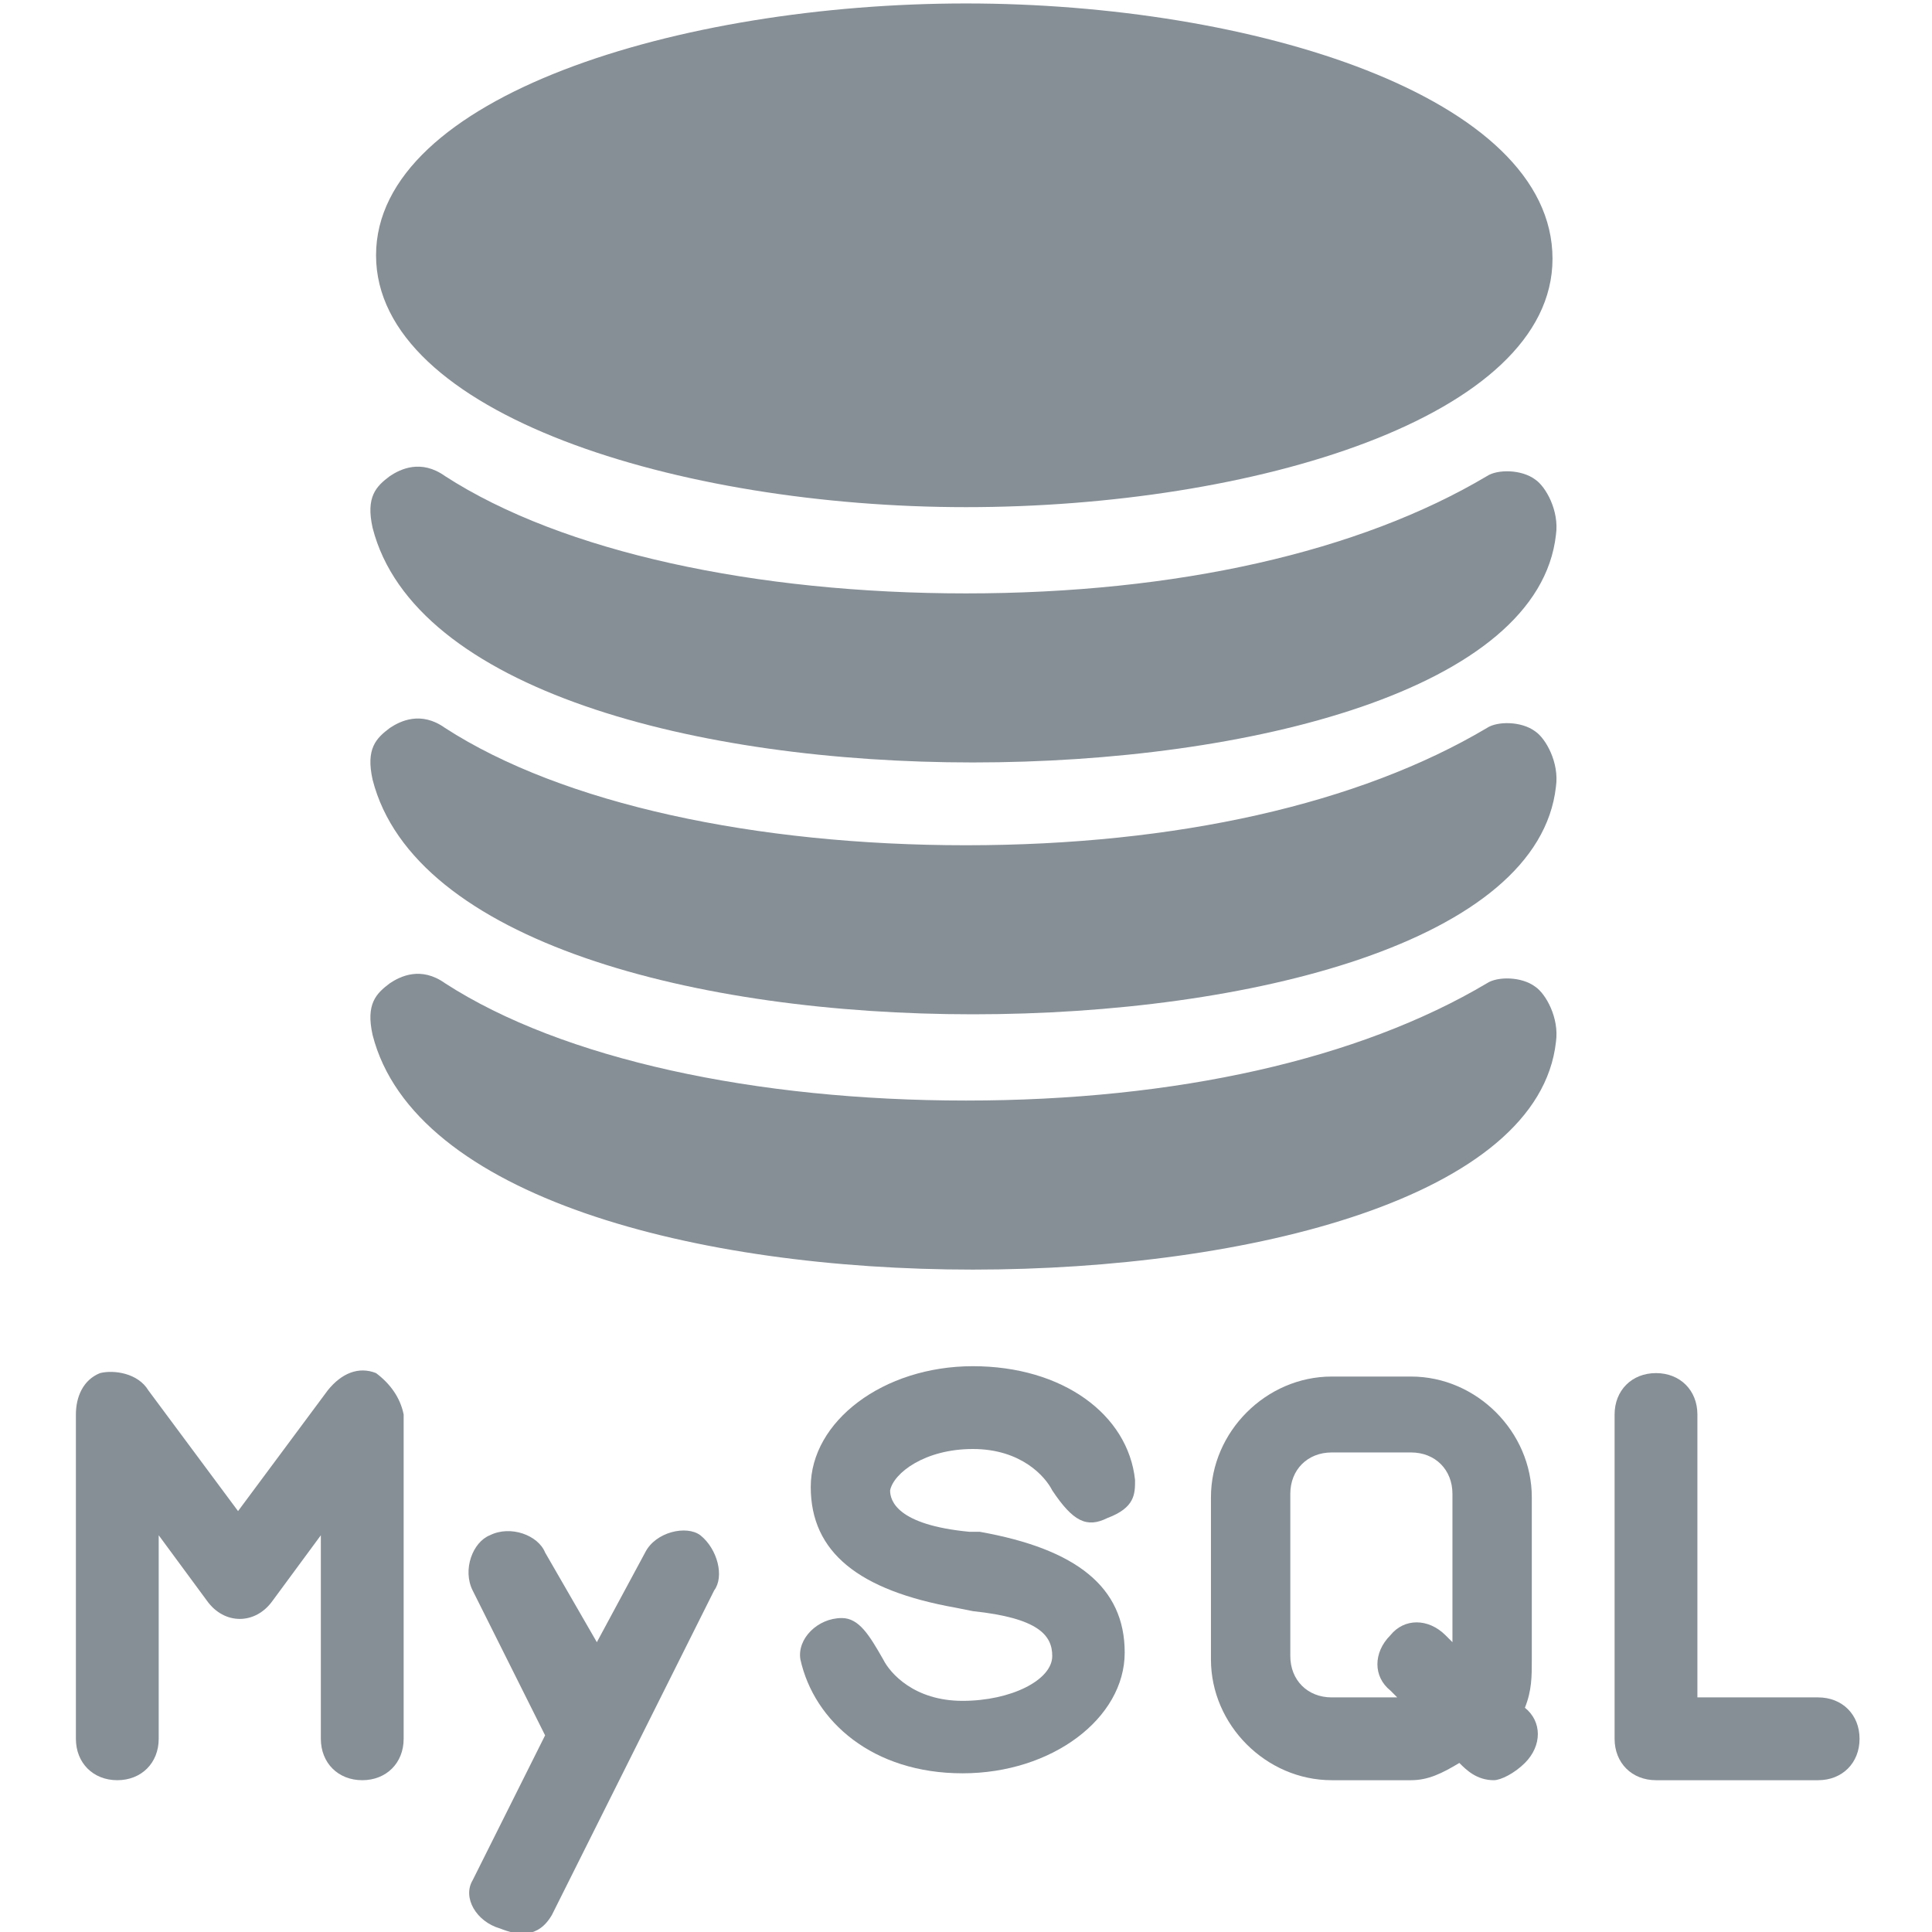
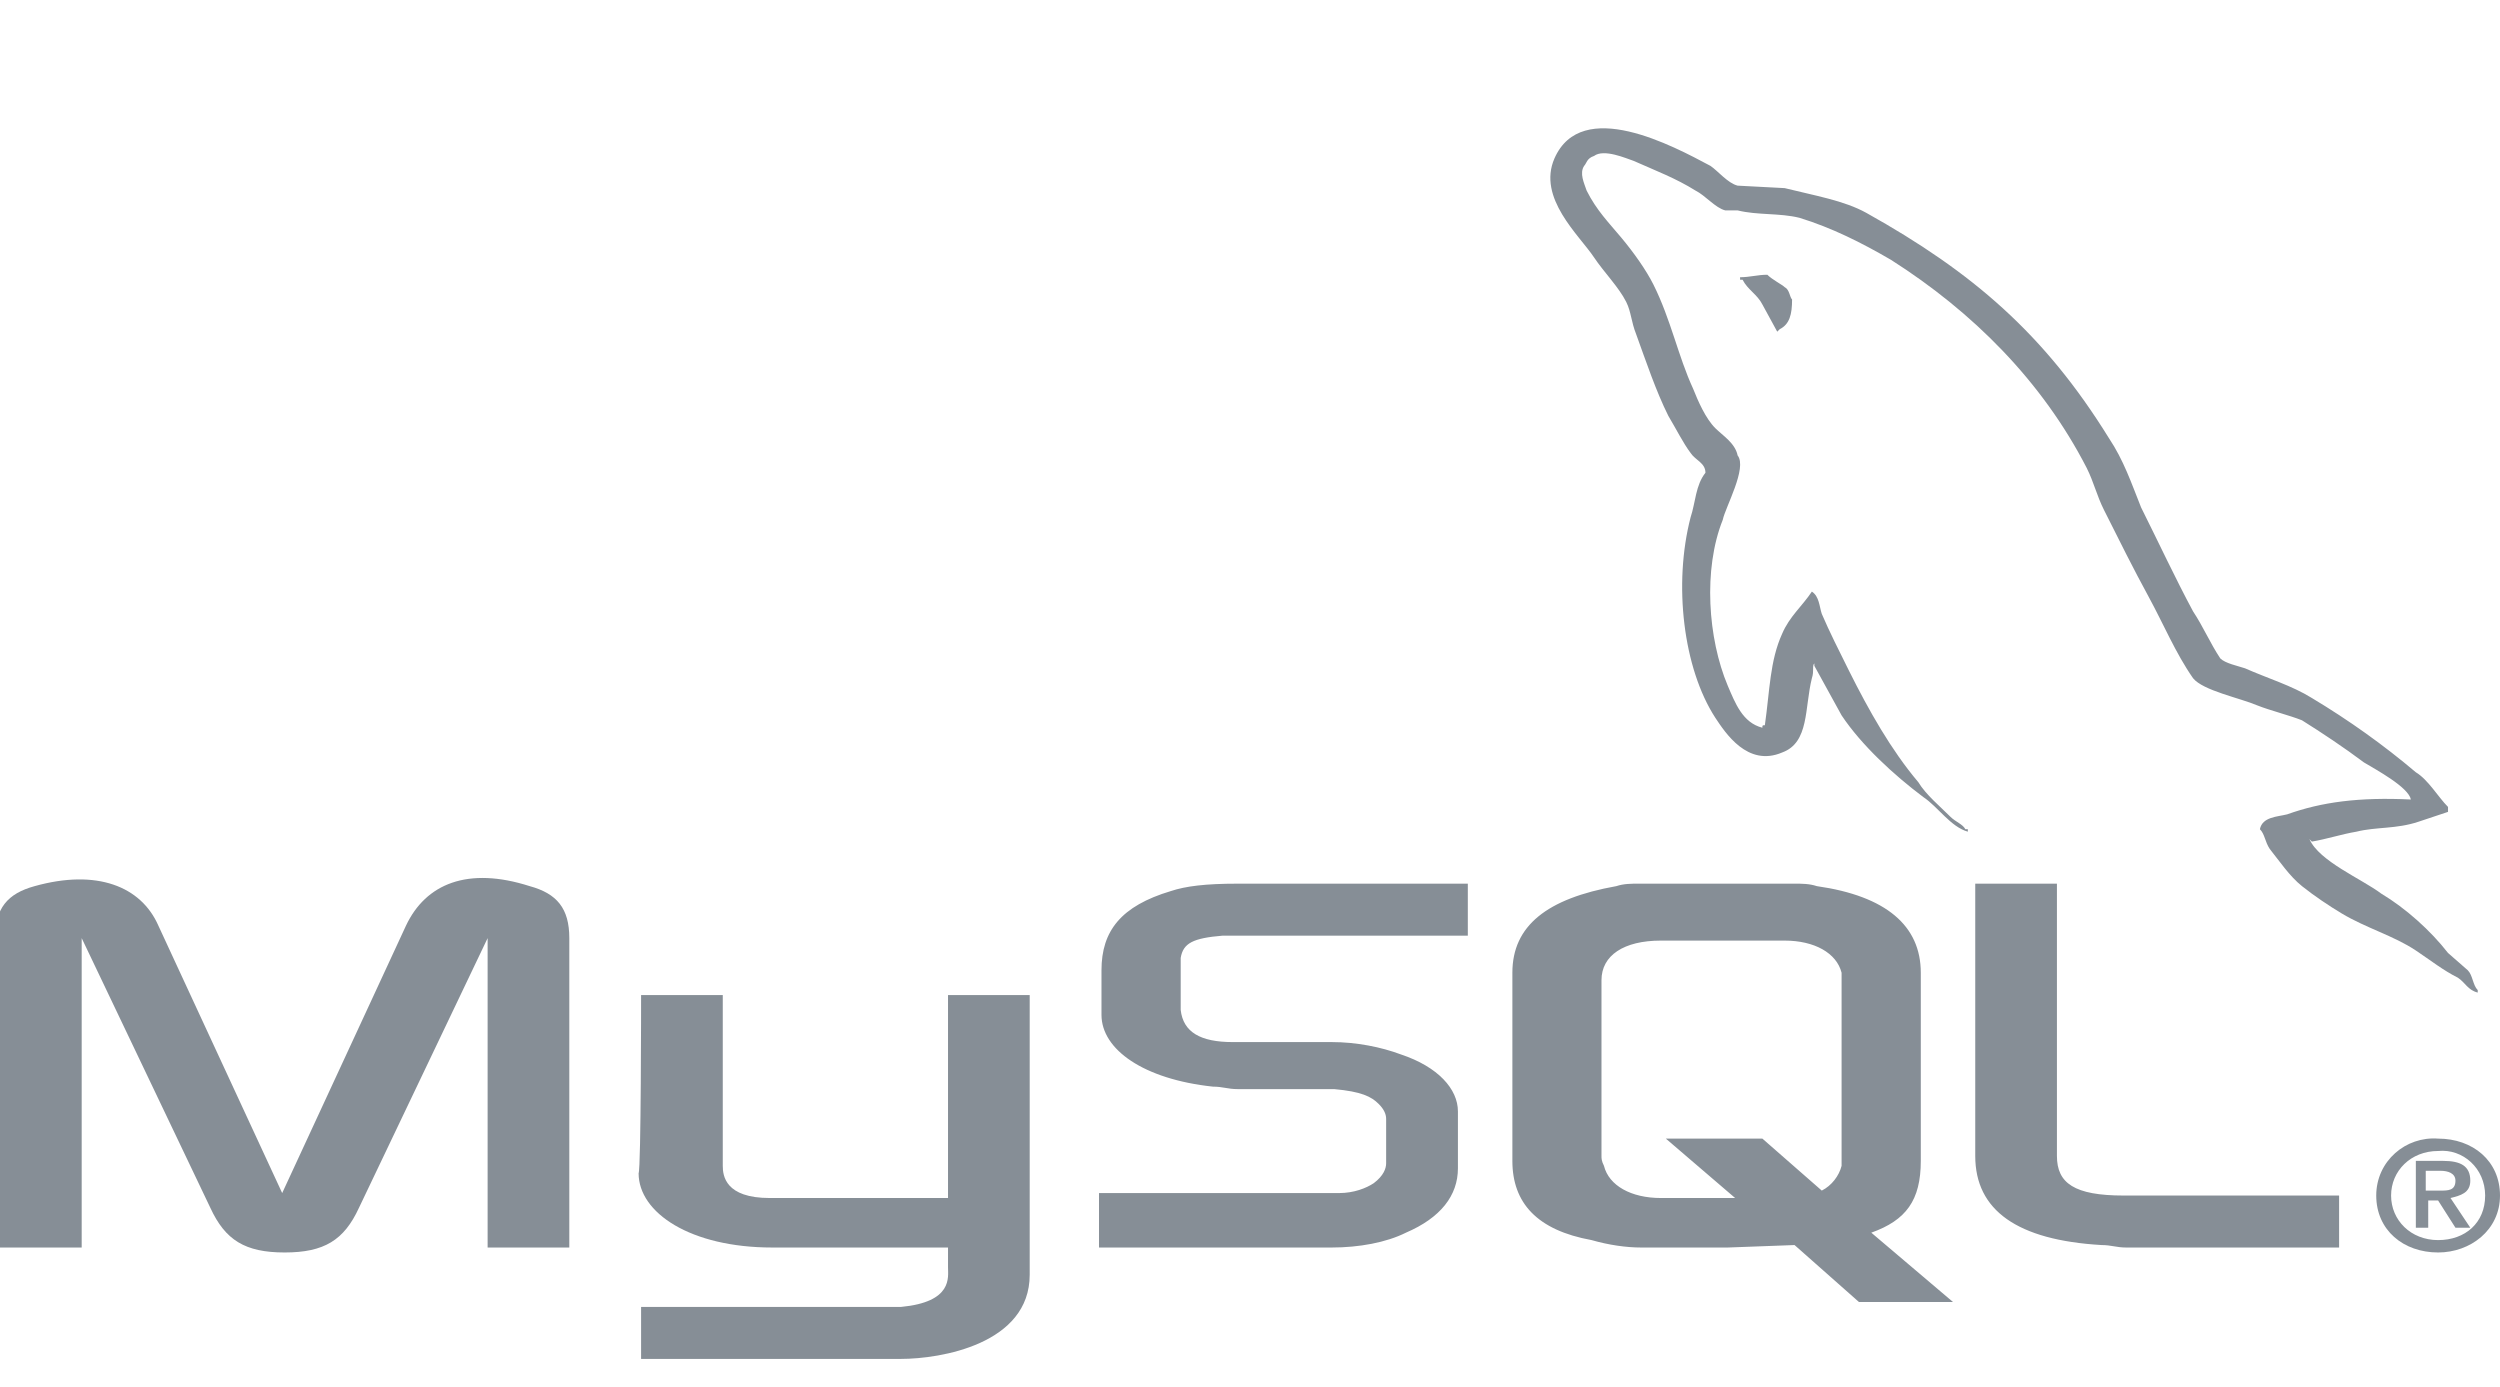
- <svg xmlns="http://www.w3.org/2000/svg" version="1.1" id="Layer_1" x="0px" y="0px" viewBox="0 0 56 56" style="enable-background:new 0 0 56 56;" xml:space="preserve">
+ <svg xmlns="http://www.w3.org/2000/svg" version="1.1" id="Layer_1" x="0px" y="0px" viewBox="0 0 101 56" style="enable-background:new 0 0 101 56;" xml:space="preserve">
  <style type="text/css">
		svg {
		fill: #868e96;
- 		width: 56px;
+ 		width: auto;
		height: 56px;
+ 		-webkit-transition: fill cubic-bezier(0.25, 0.46, 0.45, 0.94) 400ms;
+  		-moz-transition: fill cubic-bezier(0.25, 0.46, 0.45, 0.94) 400ms;
+  		transition: fill cubic-bezier(0.25, 0.46, 0.45, 0.94) 400ms;
		}
		svg:hover {
- 		fill: #cd928d;
+ 		fill: #e657aa;
		}
	</style>
  <g>
-     <g>
-       <g>
-         <path d="M10.9,39.8c-0.5-0.2-1,0-1.4,0.5l-2.6,3.5l-2.6-3.5c-0.3-0.5-1-0.6-1.4-0.5C2.4,40,2.2,40.5,2.2,41v9.4     c0,0.7,0.5,1.2,1.2,1.2s1.2-0.5,1.2-1.2v-5.9l1.4,1.9c0.5,0.7,1.4,0.7,1.9,0l1.4-1.9v5.9c0,0.7,0.5,1.2,1.2,1.2     c0.7,0,1.2-0.5,1.2-1.2V41C11.6,40.5,11.3,40.1,10.9,39.8z" />
-       </g>
-     </g>
-     <g>
-       <g>
-         <path d="M28.2,42c1.4,0,2.1,0.8,2.3,1.2c0.6,0.9,1,1.1,1.6,0.8c0.8-0.3,0.8-0.7,0.8-1.1c-0.2-1.9-2.1-3.3-4.7-3.3     c-2.6,0-4.7,1.6-4.7,3.5c0,1.9,1.4,3,4.2,3.5l0.5,0.1c1.9,0.2,2.3,0.7,2.3,1.3c0,0.7-1.2,1.3-2.6,1.3c-1.4,0-2.1-0.8-2.3-1.2     c-0.4-0.7-0.7-1.2-1.2-1.2c-0.7,0-1.3,0.6-1.2,1.2c0.4,1.8,2.1,3.3,4.7,3.3c2.6,0,4.7-1.6,4.7-3.5c0-1.9-1.4-3-4.2-3.5l-0.3,0     c-2.1-0.2-2.3-0.9-2.3-1.2C25.9,42.7,26.8,42,28.2,42z" />
-       </g>
-     </g>
-     <g>
-       <g>
-         <path d="M52.7,49.2h-3.5V41c0-0.7-0.5-1.2-1.2-1.2c-0.7,0-1.2,0.5-1.2,1.2v9.4c0,0.7,0.5,1.2,1.2,1.2h4.7c0.7,0,1.2-0.5,1.2-1.2     S53.4,49.2,52.7,49.2z" />
-       </g>
-     </g>
-     <g>
-       <g>
-         <path d="M44.2,49.5c0.2-0.5,0.2-0.9,0.2-1.4l0-4.7h0c0-1.9-1.6-3.5-3.5-3.5h-2.3c-1.9,0-3.5,1.6-3.5,3.5v4.7     c0,1.9,1.6,3.5,3.5,3.5h2.3c0.5,0,0.9-0.2,1.4-0.5c0.2,0.2,0.5,0.5,1,0.5c0.2,0,0.6-0.2,0.9-0.5C44.7,50.6,44.7,49.9,44.2,49.5     L44.2,49.5z M42.1,47.6L42.1,47.6l-0.2-0.2c-0.5-0.5-1.2-0.5-1.6,0c-0.5,0.5-0.5,1.2,0,1.6l0.2,0.2h-1.9c-0.7,0-1.2-0.5-1.2-1.2     v-4.7c0-0.7,0.5-1.2,1.2-1.2h2.3c0.7,0,1.2,0.5,1.2,1.2L42.1,47.6L42.1,47.6z" />
-       </g>
-     </g>
-     <g>
-       <g>
-         <path d="M20.3,44.5c-0.4-0.3-1.3-0.1-1.6,0.5l-1.4,2.6L15.8,45c-0.2-0.5-1-0.8-1.6-0.5c-0.5,0.2-0.8,1-0.5,1.6l2.1,4.2l-2.1,4.2     c-0.3,0.5,0.1,1.2,0.8,1.4c0.5,0.2,1.1,0.3,1.5-0.4l4.7-9.4C21,45.7,20.8,44.9,20.3,44.5L20.3,44.5z" />
-       </g>
-     </g>
-     <g>
-       <g>
-         <path d="M44.5,13.9c-0.4-0.3-1.1-0.3-1.4-0.1c-3.7,2.2-9,3.4-15.1,3.4S16.3,16,12.9,13.8c-0.7-0.5-1.3-0.2-1.6,0     c-0.4,0.3-0.7,0.6-0.5,1.5c1.2,4.7,9.4,6.8,17.4,6.8s16.4-2.1,16.9-6.6C45.2,14.8,44.8,14.1,44.5,13.9z" />
-       </g>
-     </g>
-     <g>
-       <g>
-         <path d="M44.5,21.2c-0.4-0.3-1.1-0.3-1.4-0.1c-3.7,2.2-9,3.4-15.1,3.4s-11.7-1.2-15.1-3.4c-0.7-0.5-1.3-0.2-1.6,0     c-0.4,0.3-0.7,0.6-0.5,1.5c1.2,4.7,9.4,6.8,17.4,6.8s16.4-2.1,16.9-6.6C45.2,22.1,44.8,21.4,44.5,21.2z" />
-       </g>
-     </g>
-     <g>
-       <g>
-         <path d="M44.5,28.6c-0.4-0.3-1.1-0.3-1.4-0.1c-3.7,2.2-9,3.4-15.1,3.4s-11.7-1.2-15.1-3.4c-0.7-0.5-1.3-0.2-1.6,0     c-0.4,0.3-0.7,0.6-0.5,1.5c1.2,4.7,9.4,6.8,17.4,6.8s16.4-2.1,16.9-6.6C45.2,29.5,44.8,28.8,44.5,28.6L44.5,28.6z" />
-       </g>
-     </g>
-     <g>
-       <g>
-         <path d="M28,0.1c-8.3,0-17.1,2.7-17.1,7.3c0,4.6,8.8,7.3,17.1,7.3S45,12.1,45,7.5C45,2.8,36.3,0.1,28,0.1z" />
-       </g>
-     </g>
+     <path class="st0" d="M25.9,40.2h3.3v6.9c0,0.4,0.1,1.3,1.9,1.3c0.9,0,7.2,0,7.2,0v-8.2h3.3c0,0,0,11.2,0,11.3   c0,2.8-3.6,3.4-5.2,3.4H25.9v-2.1h10.5c2.1-0.2,1.9-1.2,1.9-1.6v-0.8h-7.1c-3.3,0-5.4-1.4-5.4-3C25.9,47.2,25.9,40.3,25.9,40.2   L25.9,40.2z M0,50.4h3.3V37.9l5.2,10.9c0.6,1.3,1.4,1.8,3,1.8s2.4-0.5,3-1.8l5.2-10.9v12.5h3.3V37.9c0-1.2-0.5-1.8-1.6-2.1   c-2.5-0.8-4.2-0.1-5,1.6l-5,10.8l-5-10.8c-0.7-1.6-2.5-2.3-5-1.6c-1.1,0.3-1.6,0.9-1.6,2.1L0,50.4L0,50.4z" />
+     <path class="st0" d="M64.7,46.7c0,0.1,0,0.2,0.1,0.4c0.2,0.8,1.1,1.3,2.3,1.3h3l-2.8-2.4h3.9l2.4,2.1c0.4-0.2,0.7-0.6,0.8-1   c0-0.1,0-0.2,0-0.3v-7.2c0-0.1,0-0.2,0-0.3c-0.2-0.8-1.1-1.3-2.3-1.3h-5c-1.5,0-2.4,0.6-2.4,1.6L64.7,46.7L64.7,46.7z M61.1,46.9   v-7.6c0-1.9,1.4-3,4.2-3.5c0.3-0.1,0.6-0.1,0.9-0.1h6.3c0.3,0,0.6,0,0.9,0.1c2.8,0.4,4.2,1.6,4.2,3.5v7.6c0,1.6-0.6,2.4-2,2.9   l3.3,2.8h-3.8l-2.6-2.3l-2.7,0.1h-3.5c-0.6,0-1.3-0.1-2-0.3C62.1,49.7,61.1,48.6,61.1,46.9 M79.8,46.7c0,2.2,1.7,3.4,5.1,3.6   c0.4,0,0.6,0.1,1,0.1h8.6v-2.1h-8.7c-2,0-2.7-0.5-2.7-1.6v-11h-3.3V46.7L79.8,46.7z M44.2,50.4h9.6c1.1,0,2.2-0.2,3-0.6   c1.4-0.6,2.1-1.5,2.1-2.6v-2.3c0-0.9-0.8-1.8-2.3-2.3c-0.8-0.3-1.8-0.5-2.8-0.5h-4c-1.3,0-2-0.4-2.1-1.3c0-0.1,0-0.2,0-0.3V39   c0-0.1,0-0.1,0-0.3c0.1-0.6,0.5-0.8,1.7-0.9c0.1,0,0.2,0,0.4,0h9.5v-2.1h-9.3c-1.3,0-2.1,0.1-2.7,0.3c-2,0.6-2.8,1.6-2.8,3.2V41   c0,1.4,1.7,2.6,4.5,2.9c0.4,0,0.6,0.1,1,0.1h3.5c0.1,0,0.3,0,0.4,0c1.1,0.1,1.5,0.3,1.8,0.6c0.2,0.2,0.3,0.4,0.3,0.6V47   c0,0.2-0.1,0.5-0.5,0.8c-0.3,0.2-0.8,0.4-1.4,0.4c-0.1,0-0.2,0-0.4,0h-9.3V50.4L44.2,50.4z" />
+     <path class="st0" d="M97.4,32.3c-2.1-0.1-3.6,0.1-5,0.6c-0.4,0.1-1,0.1-1.1,0.6c0.2,0.2,0.2,0.5,0.4,0.8c0.4,0.5,0.8,1.1,1.3,1.5   s1.1,0.8,1.6,1.1c1,0.6,2.1,0.9,3,1.5c0.6,0.4,1.1,0.8,1.7,1.1c0.3,0.2,0.4,0.5,0.8,0.6v-0.1c-0.2-0.2-0.2-0.6-0.4-0.8l-0.8-0.7   c-0.7-0.9-1.7-1.8-2.7-2.4c-0.8-0.6-2.5-1.3-2.9-2.2L93.4,34c0.6-0.1,1.2-0.3,1.8-0.4c0.8-0.2,1.6-0.1,2.5-0.4l1.2-0.4v-0.2   c-0.4-0.4-0.8-1.1-1.3-1.4c-1.3-1.1-2.7-2.1-4.2-3c-0.8-0.5-1.8-0.8-2.7-1.2c-0.3-0.1-0.8-0.2-1-0.4c-0.4-0.6-0.7-1.3-1.1-1.9   c-0.7-1.3-1.4-2.8-2.1-4.2c-0.4-1-0.7-1.9-1.3-2.8c-2.6-4.2-5.5-6.7-9.8-9.1c-0.9-0.5-2.1-0.7-3.3-1l-1.9-0.1   c-0.4-0.1-0.8-0.6-1.1-0.8c-1.5-0.8-5.2-2.8-6.3-0.3c-0.7,1.6,1,3.1,1.6,4c0.4,0.6,1,1.2,1.3,1.8c0.2,0.4,0.2,0.8,0.4,1.3   c0.4,1.1,0.8,2.3,1.3,3.3c0.3,0.5,0.6,1.1,0.9,1.5c0.2,0.3,0.6,0.4,0.6,0.8c-0.4,0.5-0.4,1.2-0.6,1.8C67.6,23.6,68,27,69.3,29   c0.4,0.6,1.3,2,2.7,1.4c1.1-0.4,0.9-1.8,1.2-3c0.1-0.3,0-0.5,0.1-0.6v0.1l1.1,2c0.8,1.2,2.1,2.4,3.3,3.3c0.6,0.4,1.1,1.2,1.8,1.4   v-0.1h-0.1c-0.1-0.2-0.4-0.3-0.6-0.5c-0.4-0.4-1-0.9-1.3-1.4c-1.1-1.3-2-2.9-2.8-4.5c-0.4-0.8-0.8-1.6-1.1-2.3   c-0.1-0.3-0.1-0.7-0.4-0.9c-0.4,0.6-0.9,1-1.2,1.7c-0.5,1.1-0.5,2.3-0.7,3.7c-0.1,0-0.1,0-0.1,0.1c-0.8-0.2-1.1-1-1.4-1.7   C69,25.8,68.8,23,69.6,21c0.1-0.5,1-2.1,0.6-2.6c-0.1-0.5-0.6-0.8-0.9-1.1c-0.4-0.4-0.7-1.1-0.9-1.6c-0.6-1.3-0.9-2.8-1.6-4.2   c-0.3-0.6-0.8-1.3-1.3-1.9c-0.5-0.6-1-1.1-1.4-1.9c-0.1-0.3-0.3-0.7-0.1-1c0.1-0.1,0.1-0.3,0.4-0.4c0.4-0.3,1.3,0.1,1.6,0.2   c0.9,0.4,1.7,0.7,2.5,1.2c0.4,0.2,0.8,0.7,1.2,0.8h0.5c0.8,0.2,1.7,0.1,2.5,0.3c1.3,0.4,2.5,1,3.7,1.7c3.3,2.1,6.1,4.9,7.9,8.4   c0.3,0.6,0.4,1.1,0.7,1.7c0.6,1.2,1.2,2.4,1.8,3.5c0.6,1.1,1.1,2.3,1.8,3.3c0.4,0.5,1.9,0.8,2.6,1.1c0.5,0.2,1.3,0.4,1.8,0.6   c0.8,0.5,1.7,1.1,2.5,1.7C96,31.1,97.3,31.8,97.4,32.3L97.4,32.3z" />
+     <path class="st0" d="M71.4,11.1c-0.4,0-0.7,0.1-1.1,0.1v0.1h0.1c0.2,0.4,0.6,0.6,0.8,1l0.6,1.1l0.1-0.1c0.4-0.2,0.5-0.6,0.5-1.2   c-0.1-0.1-0.1-0.4-0.3-0.5C72,11.5,71.6,11.3,71.4,11.1L71.4,11.1z" />
+     <path class="st0" d="M98,48.1v-0.8h0.6c0.3,0,0.6,0.1,0.6,0.4c0,0.4-0.3,0.4-0.6,0.4H98L98,48.1z M99.2,49.6h0.6l-0.8-1.2   c0.4-0.1,0.8-0.2,0.8-0.7c0-0.6-0.4-0.8-1.1-0.8h-1.1v2.7h0.5v-1.1h0.4L99.2,49.6L99.2,49.6z M100.4,48.3c0,1.1-0.8,1.8-1.9,1.8   c-1.1,0-1.9-0.8-1.9-1.8s0.8-1.8,1.9-1.8C99.5,46.4,100.4,47.2,100.4,48.3 M96,48.3c0,1.4,1.1,2.3,2.5,2.3c1.3,0,2.5-0.9,2.5-2.3   s-1.1-2.3-2.5-2.3C97.2,45.9,96,46.9,96,48.3" />
  </g>
</svg>
